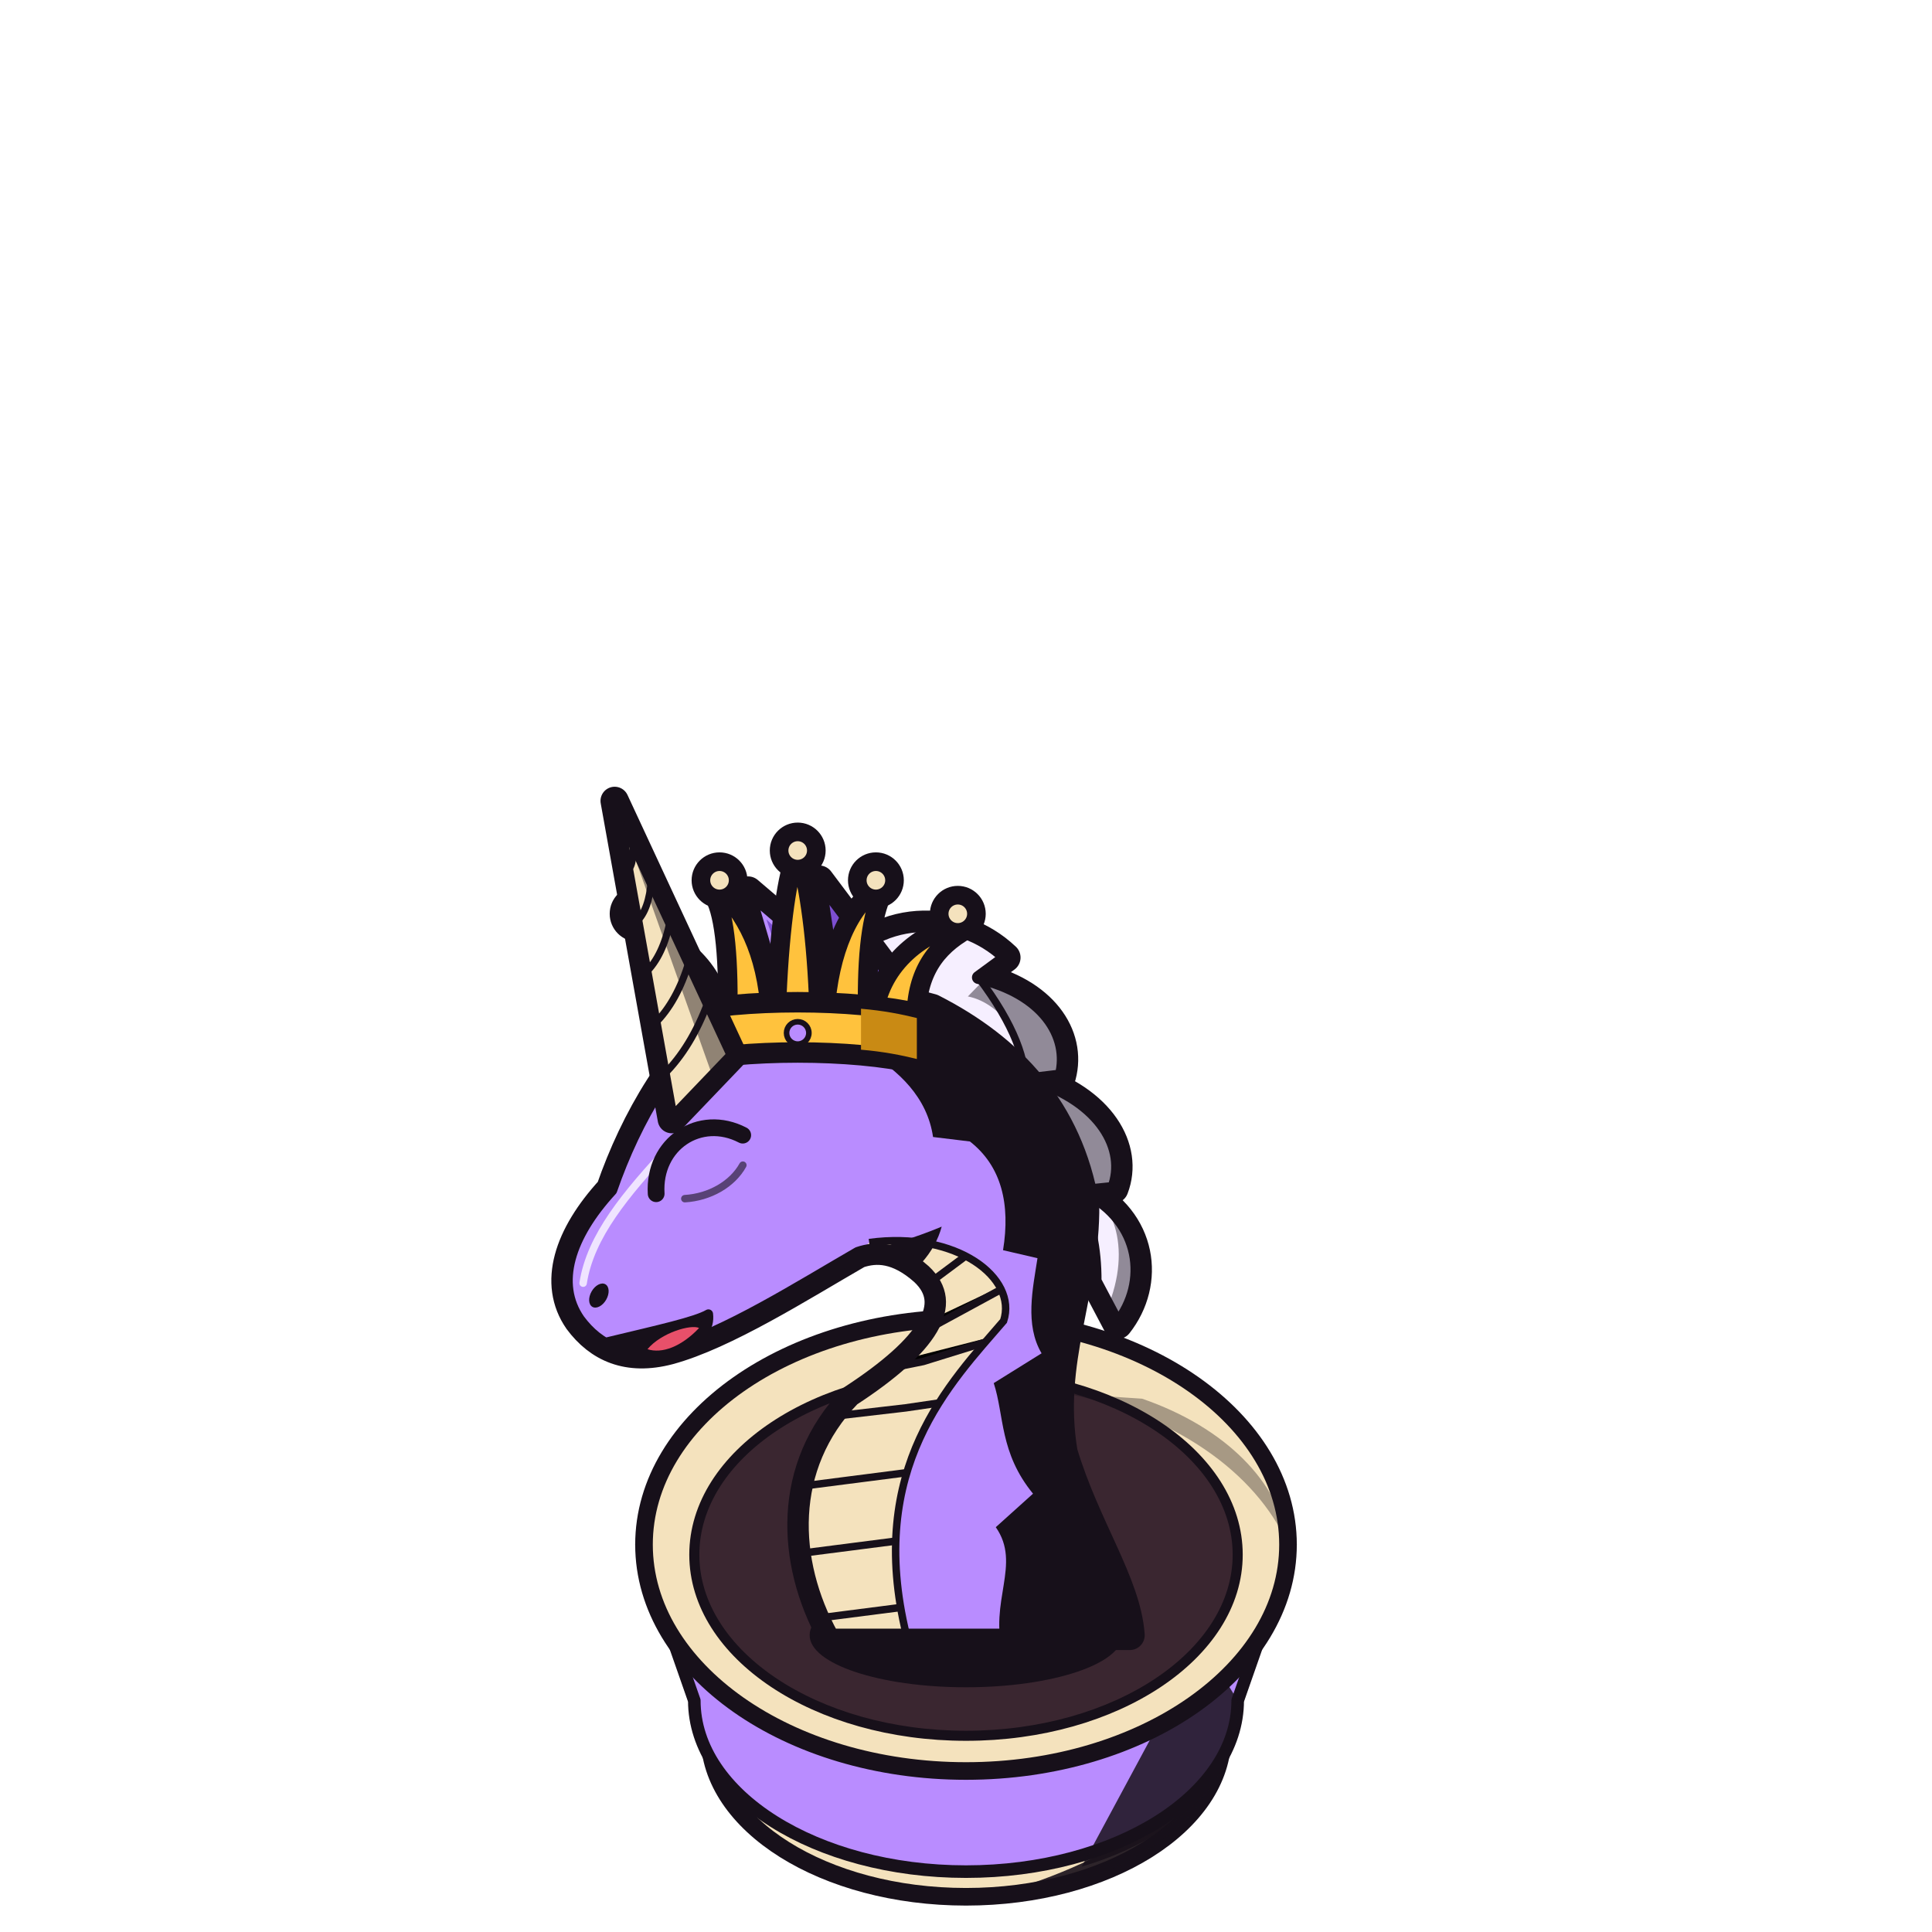
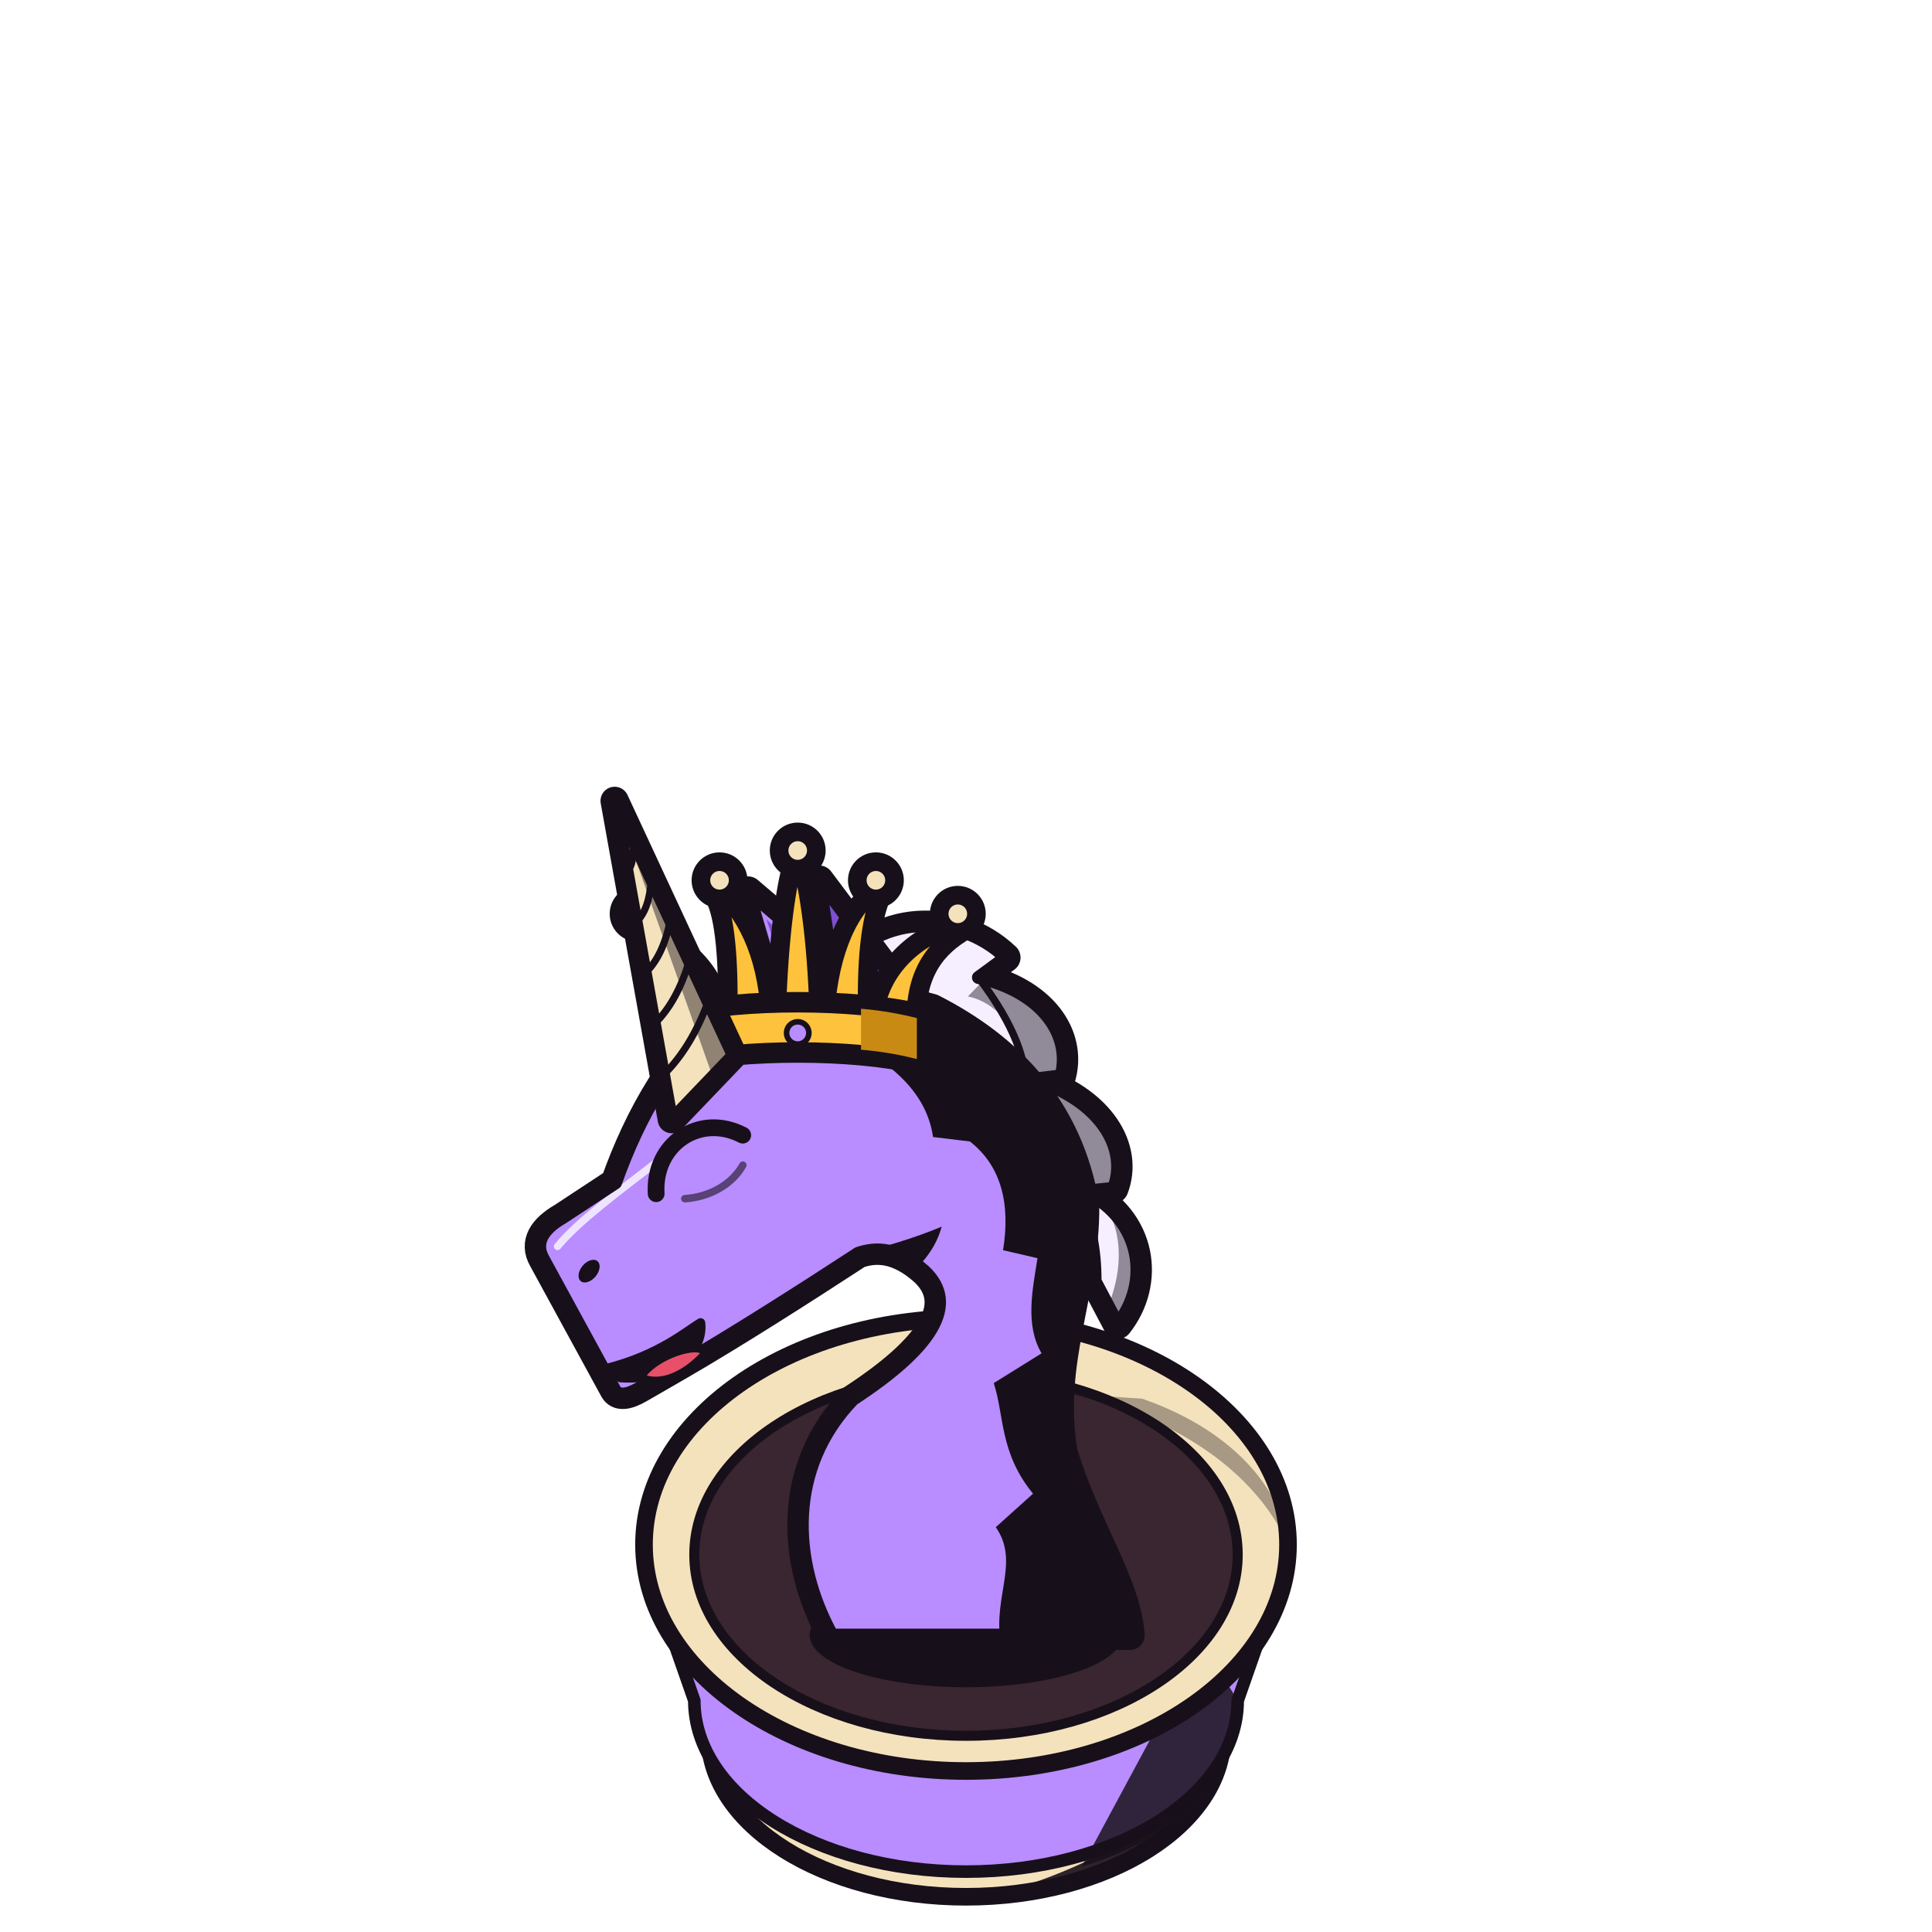
<svg xmlns="http://www.w3.org/2000/svg" viewBox="0 0 768 768" width="768" height="768">
  <path d="M256,614 L282,690 A102,64 0 0 0 486,690 L512,614 Z" fill="#f4e2bd" stroke="#17101a" stroke-width="7" stroke-linejoin="round" />
  <path d="M498,614 L486,690 A102,64 0 0 1 392,754 C440,742 478,716 486,690 Z" fill="#17101a" opacity=".9" />
  <path d="M262,636 L276,676 A108,68 0 0 0 492,676 L506,636 A128,90 0 0 1 262,636 Z" fill="#b98cff" stroke="#17101a" stroke-width="5" stroke-linejoin="round" />
  <path d="M470,640 L492,676 A108,68 0 0 1 430,742 L458,690 Z" fill="#17101a" opacity=".85" />
  <ellipse cx="384" cy="614" rx="128" ry="90" fill="#f4e2bd" stroke="#17101a" stroke-width="7" />
  <ellipse cx="384" cy="618" rx="108" ry="72" fill="#3a2630" stroke="#17101a" stroke-width="4" />
  <path d="M424,554 A128,90 0 0 1 512,614 A108,72 0 0 0 454,556 Z" fill="#17101a" opacity=".35" />
  <g transform="translate(384 650) scale(0.74) translate(-384 -650)">
    <ellipse cx="384" cy="650" rx="84" ry="28" fill="#17101a" />
    <path d="M311.8,296.1 C335.7,261.5 379.6,261.6 405.3,286.0 L390.7,296.7 C425.2,304.5 440.9,327.8 435.1,349.6 L420.0,351.4 C456.5,362.7 471.5,388.7 463.3,410.0 L447.9,411.6 C479.0,427.3 483.1,460.6 465.5,482.9 L453.3,459.8 C453.5,425.0 439.8,397.7 416.1,376.8 C390.9,345.1 360.5,316.5 311.8,296.1 Z" fill="none" stroke="#17101a" stroke-width="16" stroke-linejoin="round" />
    <path d="M311.8,296.1 C335.7,261.5 379.6,261.6 405.3,286.0 L390.7,296.7 C425.2,304.5 440.9,327.8 435.1,349.6 L420.0,351.4 C456.5,362.7 471.5,388.7 463.3,410.0 L447.9,411.6 C479.0,427.3 483.1,460.6 465.5,482.9 L453.3,459.8 C453.5,425.0 439.8,397.7 416.1,376.8 C390.9,345.1 360.5,316.5 311.8,296.1 Z" fill="#f6efff" stroke="#17101a" stroke-width="7" stroke-linejoin="round" />
    <path d="M390.7,296.7 C410.2,322.5 416.7,341.8 415.8,356.2 M420.0,351.4 C439.4,377.1 446.0,396.5 447.2,414.3" fill="none" stroke="#17101a" stroke-width="4" />
    <path d="M405.3,286.0 L390.7,296.7 C425.2,304.5 440.9,327.8 435.1,349.6 L420.0,351.4 C456.5,362.7 471.5,388.7 463.3,410.0 L447.9,411.6 C479.0,427.3 483.1,460.6 465.5,482.9 L462.0,468.9 C473.5,435.0 458.7,410.2 441.3,408.4 C448.6,381.1 433.2,362.3 416.0,360.6 C421.6,334.3 403.2,310.3 385.0,306.9 Z" fill="#17101a" opacity=".45" />
    <clipPath id="c5">
-       <path d="M175.9,480.8 C162.2,461.0 170.5,435.4 193.2,410.7 C206.2,373.2 228.1,335.2 259.8,310.0 C283.8,291.5 312.3,288.9 335.7,305.4 L365.7,313.5 C408.2,335.1 438.9,368.2 447.6,418.8 C448.1,466.0 427.6,502.3 436.0,552.0 C448.0,592.0 470.0,622.0 472.0,650.0 L312.0,650.0 C290.0,610.0 288.0,560.0 323.3,523.3 C365.1,496.0 380.9,472.5 361.6,454.4 C347.4,441.8 335.8,441.6 326.1,444.9 C294.9,462.9 254.4,488.6 224.4,496.7 C202.3,502.5 186.7,495.4 175.9,480.8 Z" />
+       <path d="M195.2,518.1 L156.9,447.9 C151.9,439.2 156.9,431.7 167.3,425.7 L195.7,407.0 C208.0,372.2 228.1,335.2 259.8,310.0 C283.8,291.5 312.3,288.9 335.7,305.4 L365.7,313.5 C408.2,335.1 438.9,368.2 447.6,418.8 C448.1,466.0 427.6,502.3 436.0,552.0 C448.0,592.0 470.0,622.0 472.0,650.0 L312.0,650.0 C290.0,610.0 288.0,560.0 323.3,523.3 C365.1,496.0 380.9,472.5 361.6,454.4 C347.4,441.8 335.8,441.6 326.1,444.9 C295.9,464.6 258.8,488.3 229.4,505.3 L208.6,517.3 C201.7,521.3 197.2,521.6 195.2,518.1 Z" />
    </clipPath>
-     <path d="M175.9,480.8 C162.2,461.0 170.5,435.4 193.2,410.7 C206.2,373.2 228.1,335.2 259.8,310.0 C283.8,291.5 312.3,288.9 335.7,305.4 L365.7,313.5 C408.2,335.1 438.9,368.2 447.6,418.8 C448.1,466.0 427.6,502.3 436.0,552.0 C448.0,592.0 470.0,622.0 472.0,650.0 L312.0,650.0 C290.0,610.0 288.0,560.0 323.3,523.3 C365.1,496.0 380.9,472.5 361.6,454.4 C347.4,441.8 335.8,441.6 326.1,444.9 C294.9,462.9 254.4,488.6 224.4,496.7 C202.3,502.5 186.7,495.4 175.9,480.8 Z" fill="none" stroke="#17101a" stroke-width="16" stroke-linejoin="round" />
-     <path d="M175.9,480.8 C162.2,461.0 170.5,435.4 193.2,410.7 C206.2,373.2 228.1,335.2 259.8,310.0 C283.8,291.5 312.3,288.9 335.7,305.4 L365.7,313.5 C408.2,335.1 438.9,368.2 447.6,418.8 C448.1,466.0 427.6,502.3 436.0,552.0 C448.0,592.0 470.0,622.0 472.0,650.0 L312.0,650.0 C290.0,610.0 288.0,560.0 323.3,523.3 C365.1,496.0 380.9,472.5 361.6,454.4 C347.4,441.8 335.8,441.6 326.1,444.9 C294.9,462.9 254.4,488.6 224.4,496.7 C202.3,502.5 186.7,495.4 175.9,480.8 Z" fill="#b98cff" />
+     <path d="M195.2,518.1 L156.9,447.9 C151.9,439.2 156.9,431.7 167.3,425.7 L195.7,407.0 C208.0,372.2 228.1,335.2 259.8,310.0 C283.8,291.5 312.3,288.9 335.7,305.4 L365.7,313.5 C408.2,335.1 438.9,368.2 447.6,418.8 C448.1,466.0 427.6,502.3 436.0,552.0 C448.0,592.0 470.0,622.0 472.0,650.0 L312.0,650.0 C290.0,610.0 288.0,560.0 323.3,523.3 C365.1,496.0 380.9,472.5 361.6,454.4 C347.4,441.8 335.8,441.6 326.1,444.9 C295.9,464.6 258.8,488.3 229.4,505.3 L208.6,517.3 C201.7,521.3 197.2,521.6 195.2,518.1 Z" fill="none" stroke="#17101a" stroke-width="16" stroke-linejoin="round" />
+     <path d="M195.2,518.1 L156.9,447.9 C151.9,439.2 156.9,431.7 167.3,425.7 L195.7,407.0 C208.0,372.2 228.1,335.2 259.8,310.0 C283.8,291.5 312.3,288.9 335.7,305.4 L365.7,313.5 C408.2,335.1 438.9,368.2 447.6,418.8 C448.1,466.0 427.6,502.3 436.0,552.0 C448.0,592.0 470.0,622.0 472.0,650.0 L312.0,650.0 C290.0,610.0 288.0,560.0 323.3,523.3 C365.1,496.0 380.9,472.5 361.6,454.4 C347.4,441.8 335.8,441.6 326.1,444.9 C295.9,464.6 258.8,488.3 229.4,505.3 L208.6,517.3 C201.7,521.3 197.2,521.6 195.2,518.1 Z" fill="#b98cff" />
    <g clip-path="url(#c5)">
-       <clipPath id="c5b">
-         <path d="M312.0,650.0 C290.0,610.0 288.0,560.0 323.3,523.3 C365.1,496.0 380.9,472.5 361.6,454.4 C347.4,441.8 335.8,441.6 326.1,444.9 L332.0,439.1 C379.1,432.7 411.8,458.2 404.2,481.2 C375.6,514.5 330.0,560.0 352.0,650.0 Z" />
-       </clipPath>
-       <path d="M312.0,650.0 C290.0,610.0 288.0,560.0 323.3,523.3 C365.1,496.0 380.9,472.5 361.6,454.4 C347.4,441.8 335.8,441.6 326.1,444.9 L332.0,439.1 C379.1,432.7 411.8,458.2 404.2,481.2 C375.6,514.5 330.0,560.0 352.0,650.0 Z" fill="#f4e2bd" />
-       <g clip-path="url(#c5b)" stroke="#17101a" stroke-width="4">
-         <path d="M297.3,506.3 L355.5,467.4 L411.9,425.4" />
-         <path d="M298.0,512.4 L364.0,485.4 L426.4,451.5" />
-         <path d="M289.2,517.5 L361.0,503.0 L431.0,481.3" />
-         <path d="M280.2,536.2 L351.6,527.9 L423.8,517.3" />
-         <path d="M280.0,572.0 L350.0,563.0 L420.0,554.0" />
-         <path d="M280.0,608.0 L350.0,599.0 L420.0,590.0" />
-         <path d="M280.0,644.0 L350.0,635.0 L420.0,626.0" />
-       </g>
-       <path d="M332.0,439.1 C379.1,432.7 411.8,458.2 404.2,481.2 C375.6,514.5 330.0,560.0 352.0,650.0" fill="none" stroke="#17101a" stroke-width="4" />
      <path d="M276.3,286.6 L404.5,212.6 L448.5,288.8 L488.5,358.1 L527.7,451.3 L520.0,560.0 L520.0,660.0 L404.0,660.0 C396.0,632.0 414.0,612.0 400.0,592.0 L420.0,574.0 C402.0,552.0 404.6,532.0 398.9,514.6 L424.6,498.6 C415.5,483.2 419.9,463.8 422.4,447.5 L403.9,443.2 C407.9,418.5 403.1,398.1 386.1,384.8 L366.3,382.4 C363.2,361.1 348.0,346.8 330.3,336.2 C326.5,317.6 298.7,301.4 276.3,286.6 Z" fill="#17101a" />
      <g transform="translate(44 0) rotate(-30 404 520)">
-         <path d="M336,394 C300,394 252,396 222,388 C240,404 290,414 336,418 C356,420 372,414 382,404 C366,402 350,398 336,394 Z" fill="#17101a" />
-         <path d="M200,334 C216,314 244,304 276,294" fill="none" stroke="#efe4ff" stroke-width="4" stroke-linecap="round" />
+         <path d="M336,394 C300,396 256,398 222,398 C246,408 290,414 336,418 C356,420 372,414 382,404 C366,402 350,398 336,394 Z" fill="#17101a" />
+         <path d="M198,310 C214,304 240,301 270,297" fill="none" stroke="#efe4ff" stroke-width="4" stroke-linecap="round" />
      </g>
    </g>
-     <path d="M175.9,480.8 C162.2,461.0 170.5,435.4 193.2,410.7 C206.2,373.2 228.1,335.2 259.8,310.0 C283.8,291.5 312.3,288.9 335.7,305.4 L365.7,313.5 C408.2,335.1 438.9,368.2 447.6,418.8 C448.1,466.0 427.6,502.3 436.0,552.0 C448.0,592.0 470.0,622.0 472.0,650.0 L312.0,650.0 C290.0,610.0 288.0,560.0 323.3,523.3 C365.1,496.0 380.9,472.5 361.6,454.4 C347.4,441.8 335.8,441.6 326.1,444.9 C294.9,462.9 254.4,488.6 224.4,496.7 C202.3,502.5 186.7,495.4 175.9,480.8 Z" fill="none" stroke="#17101a" stroke-width="7" stroke-linejoin="round" />
+     <path d="M195.2,518.1 L156.9,447.9 C151.9,439.2 156.9,431.7 167.3,425.7 L195.7,407.0 C208.0,372.2 228.1,335.2 259.8,310.0 C283.8,291.5 312.3,288.9 335.7,305.4 L365.7,313.5 C408.2,335.1 438.9,368.2 447.6,418.8 C448.1,466.0 427.6,502.3 436.0,552.0 C448.0,592.0 470.0,622.0 472.0,650.0 L312.0,650.0 C290.0,610.0 288.0,560.0 323.3,523.3 C365.1,496.0 380.9,472.5 361.6,454.4 C347.4,441.8 335.8,441.6 326.1,444.9 C295.9,464.6 258.8,488.3 229.4,505.3 L208.6,517.3 C201.7,521.3 197.2,521.6 195.2,518.1 Z" fill="none" stroke="#17101a" stroke-width="7" stroke-linejoin="round" />
    <g transform="translate(44 0) rotate(-30 404 520)">
      <g transform="translate(284,304)">
        <g transform="scale(1)">
          <path d="M-26,8 C-14,-16 16,-18 30,4" fill="none" stroke="#17101a" stroke-width="9" stroke-linecap="round" />
          <path d="M-14,18 C-2,24 12,24 22,18" fill="none" stroke="#17101a" stroke-width="4" stroke-linecap="round" opacity=".6" />
        </g>
      </g>
-       <ellipse cx="204" cy="344" rx="7" ry="4.5" fill="#17101a" transform="rotate(-30 204 344)" />
-       <path d="M196,368 C223,376 242,382 250,382 C244,396 223,392 200,376 Z" fill="#17101a" stroke="#17101a" stroke-width="5" stroke-linejoin="round" />
-       <path d="M212.2,382 C223,378 239.2,382 241.9,386 C228.4,390 217.6,388 212.2,382 Z" fill="#e8506a" />
+       <ellipse cx="206" cy="330" rx="7" ry="4.5" fill="#17101a" transform="rotate(-20 206 330)" />
+       <path d="M188,380 C216,388 236,384 244,384 C238,398 216,404 192,388 Z" fill="#17101a" stroke="#17101a" stroke-width="5" stroke-linejoin="round" />
+       <path d="M204.8,394 C216,390 232.8,394 235.6,398 C221.6,402 210.4,400 204.8,394 Z" fill="#e8506a" />
    </g>
    <g transform="translate(44 0) rotate(-30 404 520)">
      <path d="M368,254 L382,196 L404,258 Z" fill="none" stroke="#17101a" stroke-width="16" stroke-linejoin="round" />
      <path d="M368,254 L382,196 L404,258 Z" fill="#b98cff" stroke="#17101a" stroke-width="7" stroke-linejoin="round" />
      <path d="M376,248 L383,214 L394,252 Z" fill="#7d4fd1" />
      <path d="M396,266 L418,210 L426,276 Z" fill="none" stroke="#17101a" stroke-width="16" stroke-linejoin="round" />
      <path d="M396,266 L418,210 L426,276 Z" fill="#7d4fd1" stroke="#17101a" stroke-width="7" stroke-linejoin="round" />
    </g>
    <g transform="translate(-76.4 50.5)">
      <g transform="translate(0 6)">
        <path d="M309,266 C310,240 300.4,221.8 284,214 C308.4,224.4 326,240 327,266 Z" fill="none" stroke="#17101a" stroke-width="16" stroke-linejoin="round" />
        <path d="M309,266 C310,240 300.4,221.8 284,214 C308.4,224.4 326,240 327,266 Z" fill="#ffc23d" stroke="#17101a" stroke-width="5" stroke-linejoin="round" />
        <path d="M284,206 m-7,0 a7,7 0 1,0 14,0 a7,7 0 1,0 -14,0" fill="none" stroke="#17101a" stroke-width="16" stroke-linejoin="round" />
        <path d="M284,206 m-7,0 a7,7 0 1,0 14,0 a7,7 0 1,0 -14,0" fill="#f4e2bd" stroke="#17101a" stroke-width="4" stroke-linejoin="round" />
        <path d="M335,266 C336,231 333.6,206.5 328,196 C341.6,210 352,231 353,266 Z" fill="none" stroke="#17101a" stroke-width="16" stroke-linejoin="round" />
        <path d="M335,266 C336,231 333.6,206.5 328,196 C341.6,210 352,231 353,266 Z" fill="#ffc23d" stroke="#17101a" stroke-width="5" stroke-linejoin="round" />
        <path d="M328,188 m-7,0 a7,7 0 1,0 14,0 a7,7 0 1,0 -14,0" fill="none" stroke="#17101a" stroke-width="16" stroke-linejoin="round" />
        <path d="M328,188 m-7,0 a7,7 0 1,0 14,0 a7,7 0 1,0 -14,0" fill="#f4e2bd" stroke="#17101a" stroke-width="4" stroke-linejoin="round" />
        <path d="M361,266 C362,223 366,192.9 370,180 C374,197.2 378,223 379,266 Z" fill="none" stroke="#17101a" stroke-width="16" stroke-linejoin="round" />
        <path d="M361,266 C362,223 366,192.9 370,180 C374,197.2 378,223 379,266 Z" fill="#ffc23d" stroke="#17101a" stroke-width="5" stroke-linejoin="round" />
        <path d="M370,172 m-7,0 a7,7 0 1,0 14,0 a7,7 0 1,0 -14,0" fill="none" stroke="#17101a" stroke-width="16" stroke-linejoin="round" />
        <path d="M370,172 m-7,0 a7,7 0 1,0 14,0 a7,7 0 1,0 -14,0" fill="#f4e2bd" stroke="#17101a" stroke-width="4" stroke-linejoin="round" />
        <path d="M387,266 C388,231 398.4,206.5 412,196 C406.4,210 404,231 405,266 Z" fill="none" stroke="#17101a" stroke-width="16" stroke-linejoin="round" />
        <path d="M387,266 C388,231 398.4,206.5 412,196 C406.4,210 404,231 405,266 Z" fill="#ffc23d" stroke="#17101a" stroke-width="5" stroke-linejoin="round" />
        <path d="M412,188 m-7,0 a7,7 0 1,0 14,0 a7,7 0 1,0 -14,0" fill="none" stroke="#17101a" stroke-width="16" stroke-linejoin="round" />
        <path d="M412,188 m-7,0 a7,7 0 1,0 14,0 a7,7 0 1,0 -14,0" fill="#f4e2bd" stroke="#17101a" stroke-width="4" stroke-linejoin="round" />
        <path d="M413,266 C414,240 431.6,221.8 456,214 C439.6,224.4 430,240 431,266 Z" fill="none" stroke="#17101a" stroke-width="16" stroke-linejoin="round" />
        <path d="M413,266 C414,240 431.6,221.8 456,214 C439.6,224.4 430,240 431,266 Z" fill="#ffc23d" stroke="#17101a" stroke-width="5" stroke-linejoin="round" />
        <path d="M456,206 m-7,0 a7,7 0 1,0 14,0 a7,7 0 1,0 -14,0" fill="none" stroke="#17101a" stroke-width="16" stroke-linejoin="round" />
        <path d="M456,206 m-7,0 a7,7 0 1,0 14,0 a7,7 0 1,0 -14,0" fill="#f4e2bd" stroke="#17101a" stroke-width="4" stroke-linejoin="round" />
        <path d="M306,262 C340,254 400,254 434,262 L434,284 C400,276 340,276 306,284 Z" fill="none" stroke="#17101a" stroke-width="16" stroke-linejoin="round" />
        <path d="M306,262 C340,254 400,254 434,262 L434,284 C400,276 340,276 306,284 Z" fill="#ffc23d" stroke="#17101a" stroke-width="6" stroke-linejoin="round" />
        <path d="M404,257 C416,258 426,260 434,262 L434,284 C426,282 416,280 404,279 Z" fill="#c98a14" />
        <circle cx="370" cy="270" r="6" fill="#b98cff" stroke="#17101a" stroke-width="3" />
      </g>
    </g>
    <g transform="translate(44 0) rotate(-30 404 520)">
      <g transform="translate(310 272) scale(0.95) translate(-310 -272)">
        <path d="M284,282 L332,268 L346,110 Z" fill="none" stroke="#17101a" stroke-width="16" stroke-linejoin="round" />
        <path d="M284,282 L332,268 L346,110 Z" fill="#f4e2bd" stroke="#17101a" stroke-width="7" stroke-linejoin="round" />
        <path d="M316,273 L332,268 L346,110 Z" fill="#17101a" opacity=".45" />
        <path d="M292.68,257.92 Q313.81,252.37 334.94,234.82" fill="none" stroke="#17101a" stroke-width="4" />
        <path d="M302.6,230.4 Q319.89,225.97 337.18,209.54" fill="none" stroke="#17101a" stroke-width="4" />
        <path d="M312.52,202.88 Q325.97,199.57 339.42,184.26" fill="none" stroke="#17101a" stroke-width="4" />
        <path d="M322.44,175.36 Q332.05,173.17 341.66,158.98" fill="none" stroke="#17101a" stroke-width="4" />
        <path d="M332.36,147.84 Q338.13,146.77 343.9,133.7" fill="none" stroke="#17101a" stroke-width="4" />
      </g>
    </g>
  </g>
</svg>
